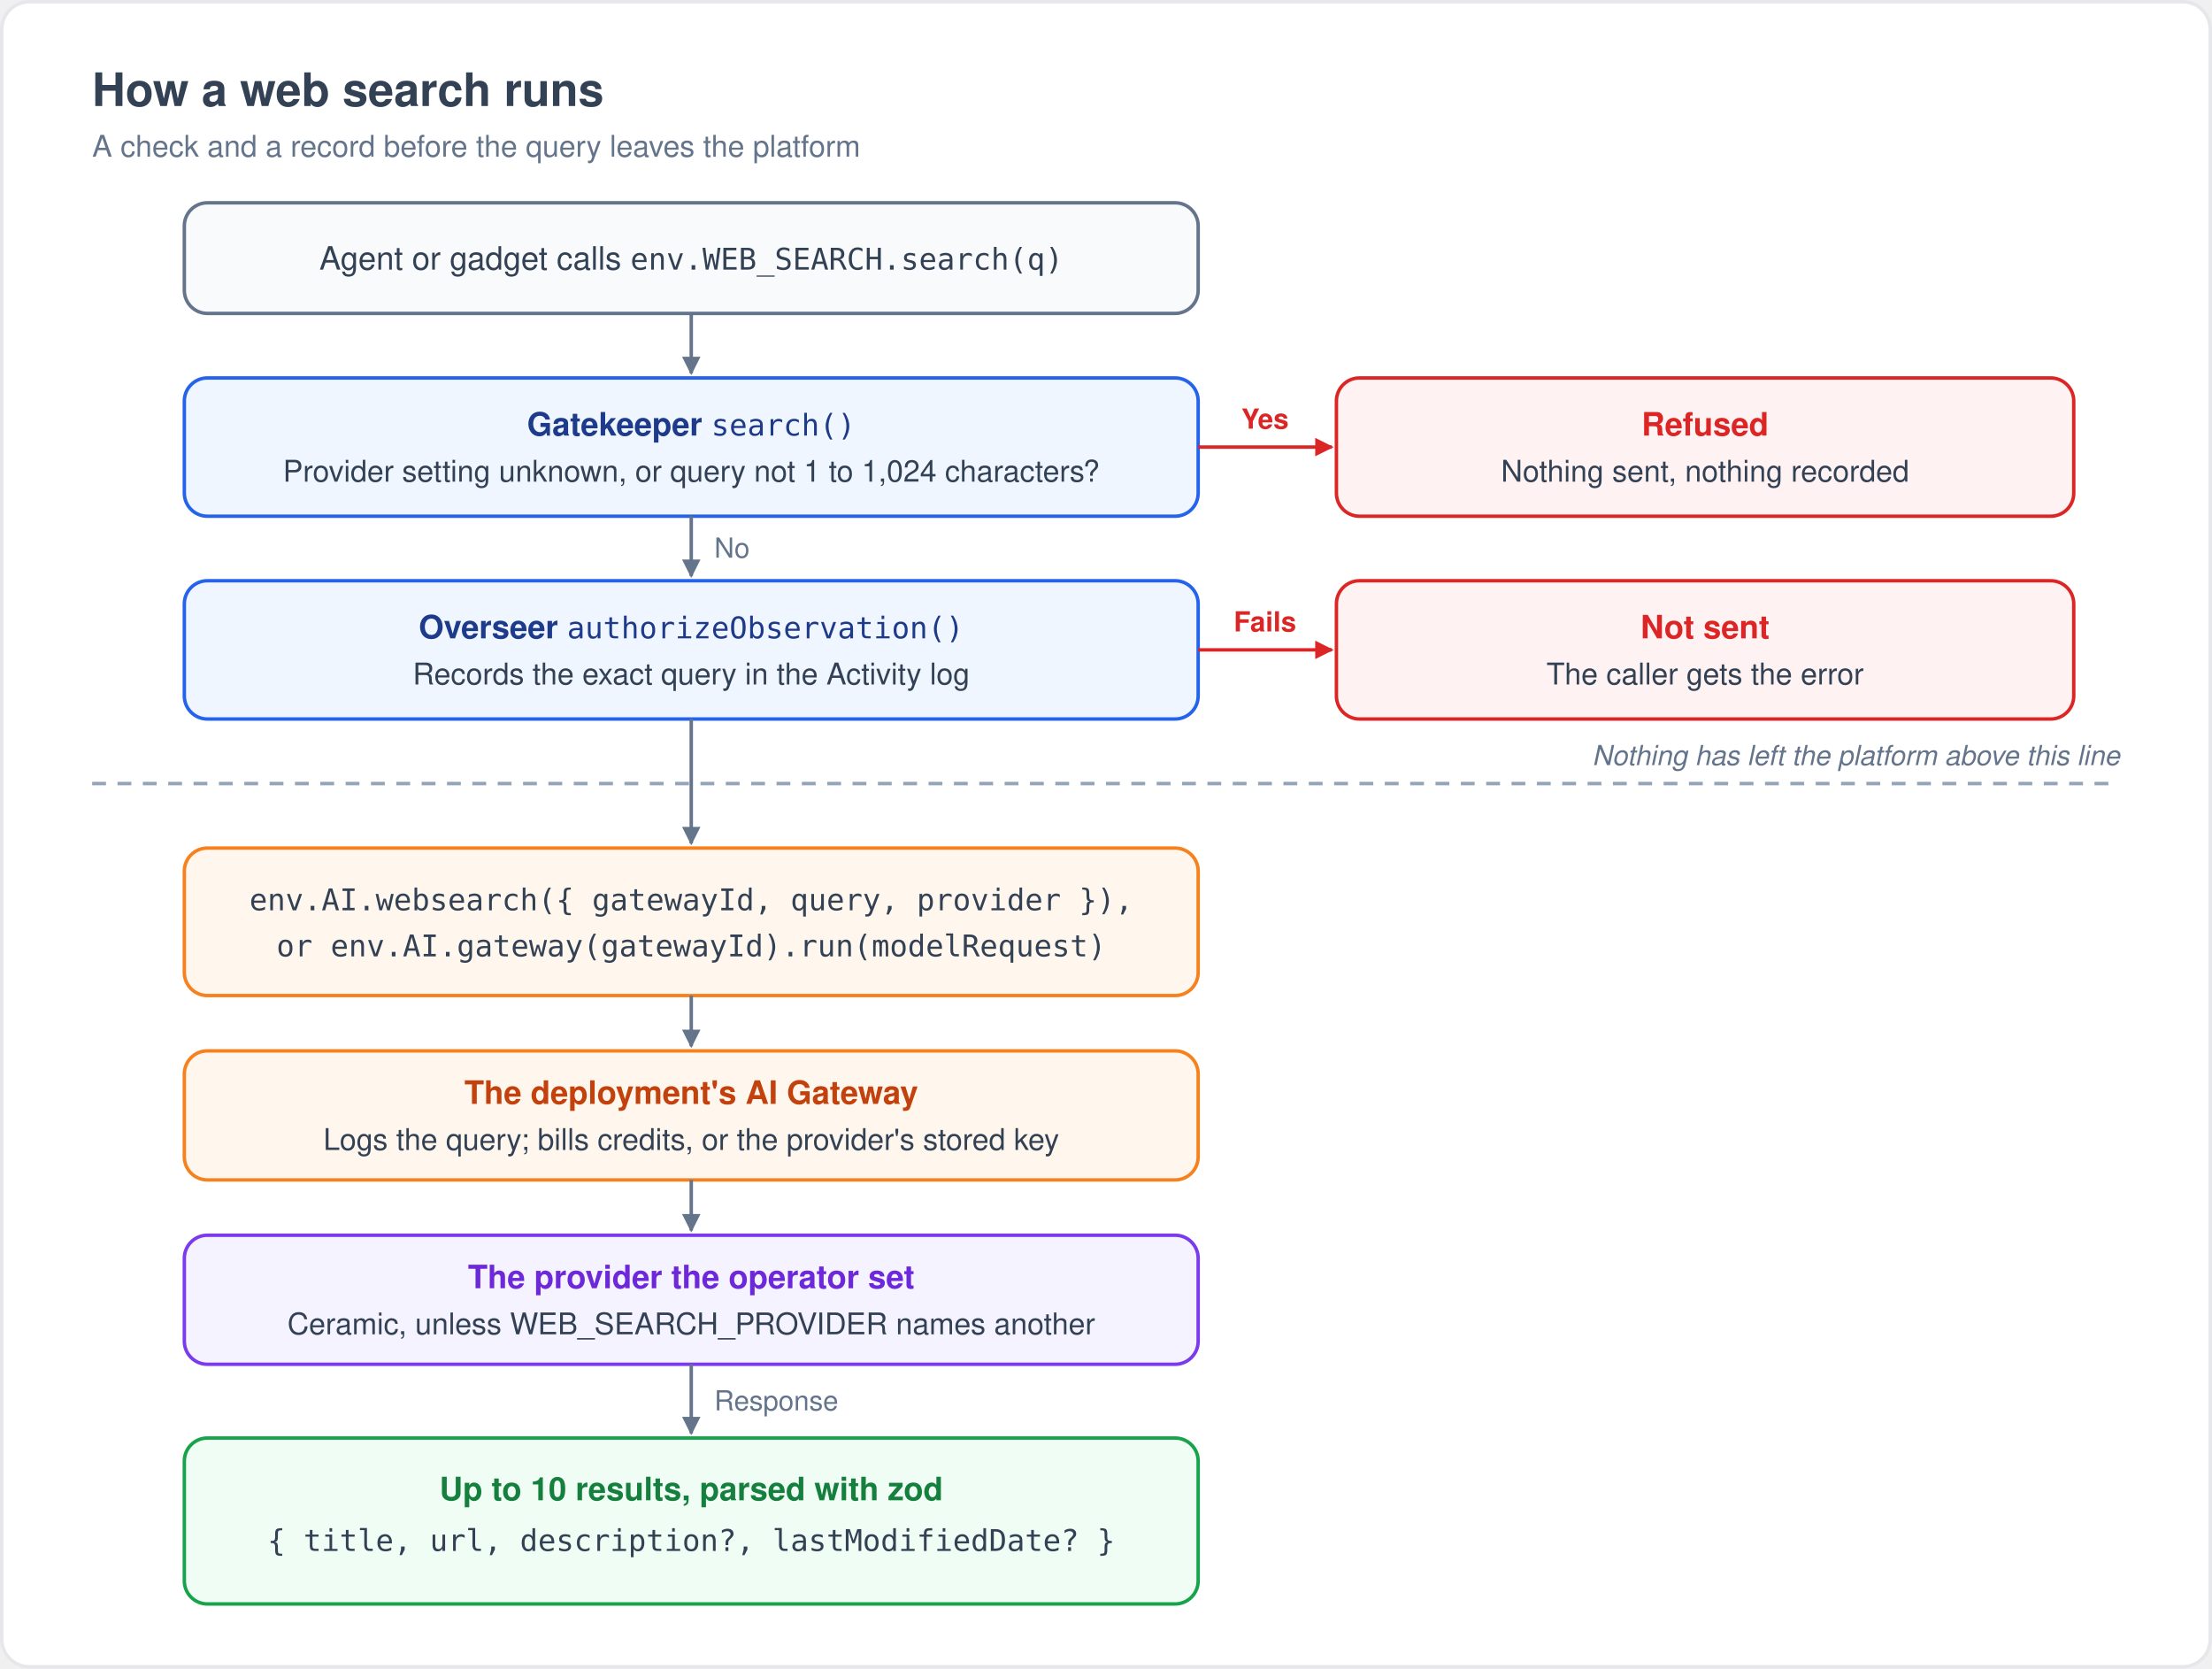
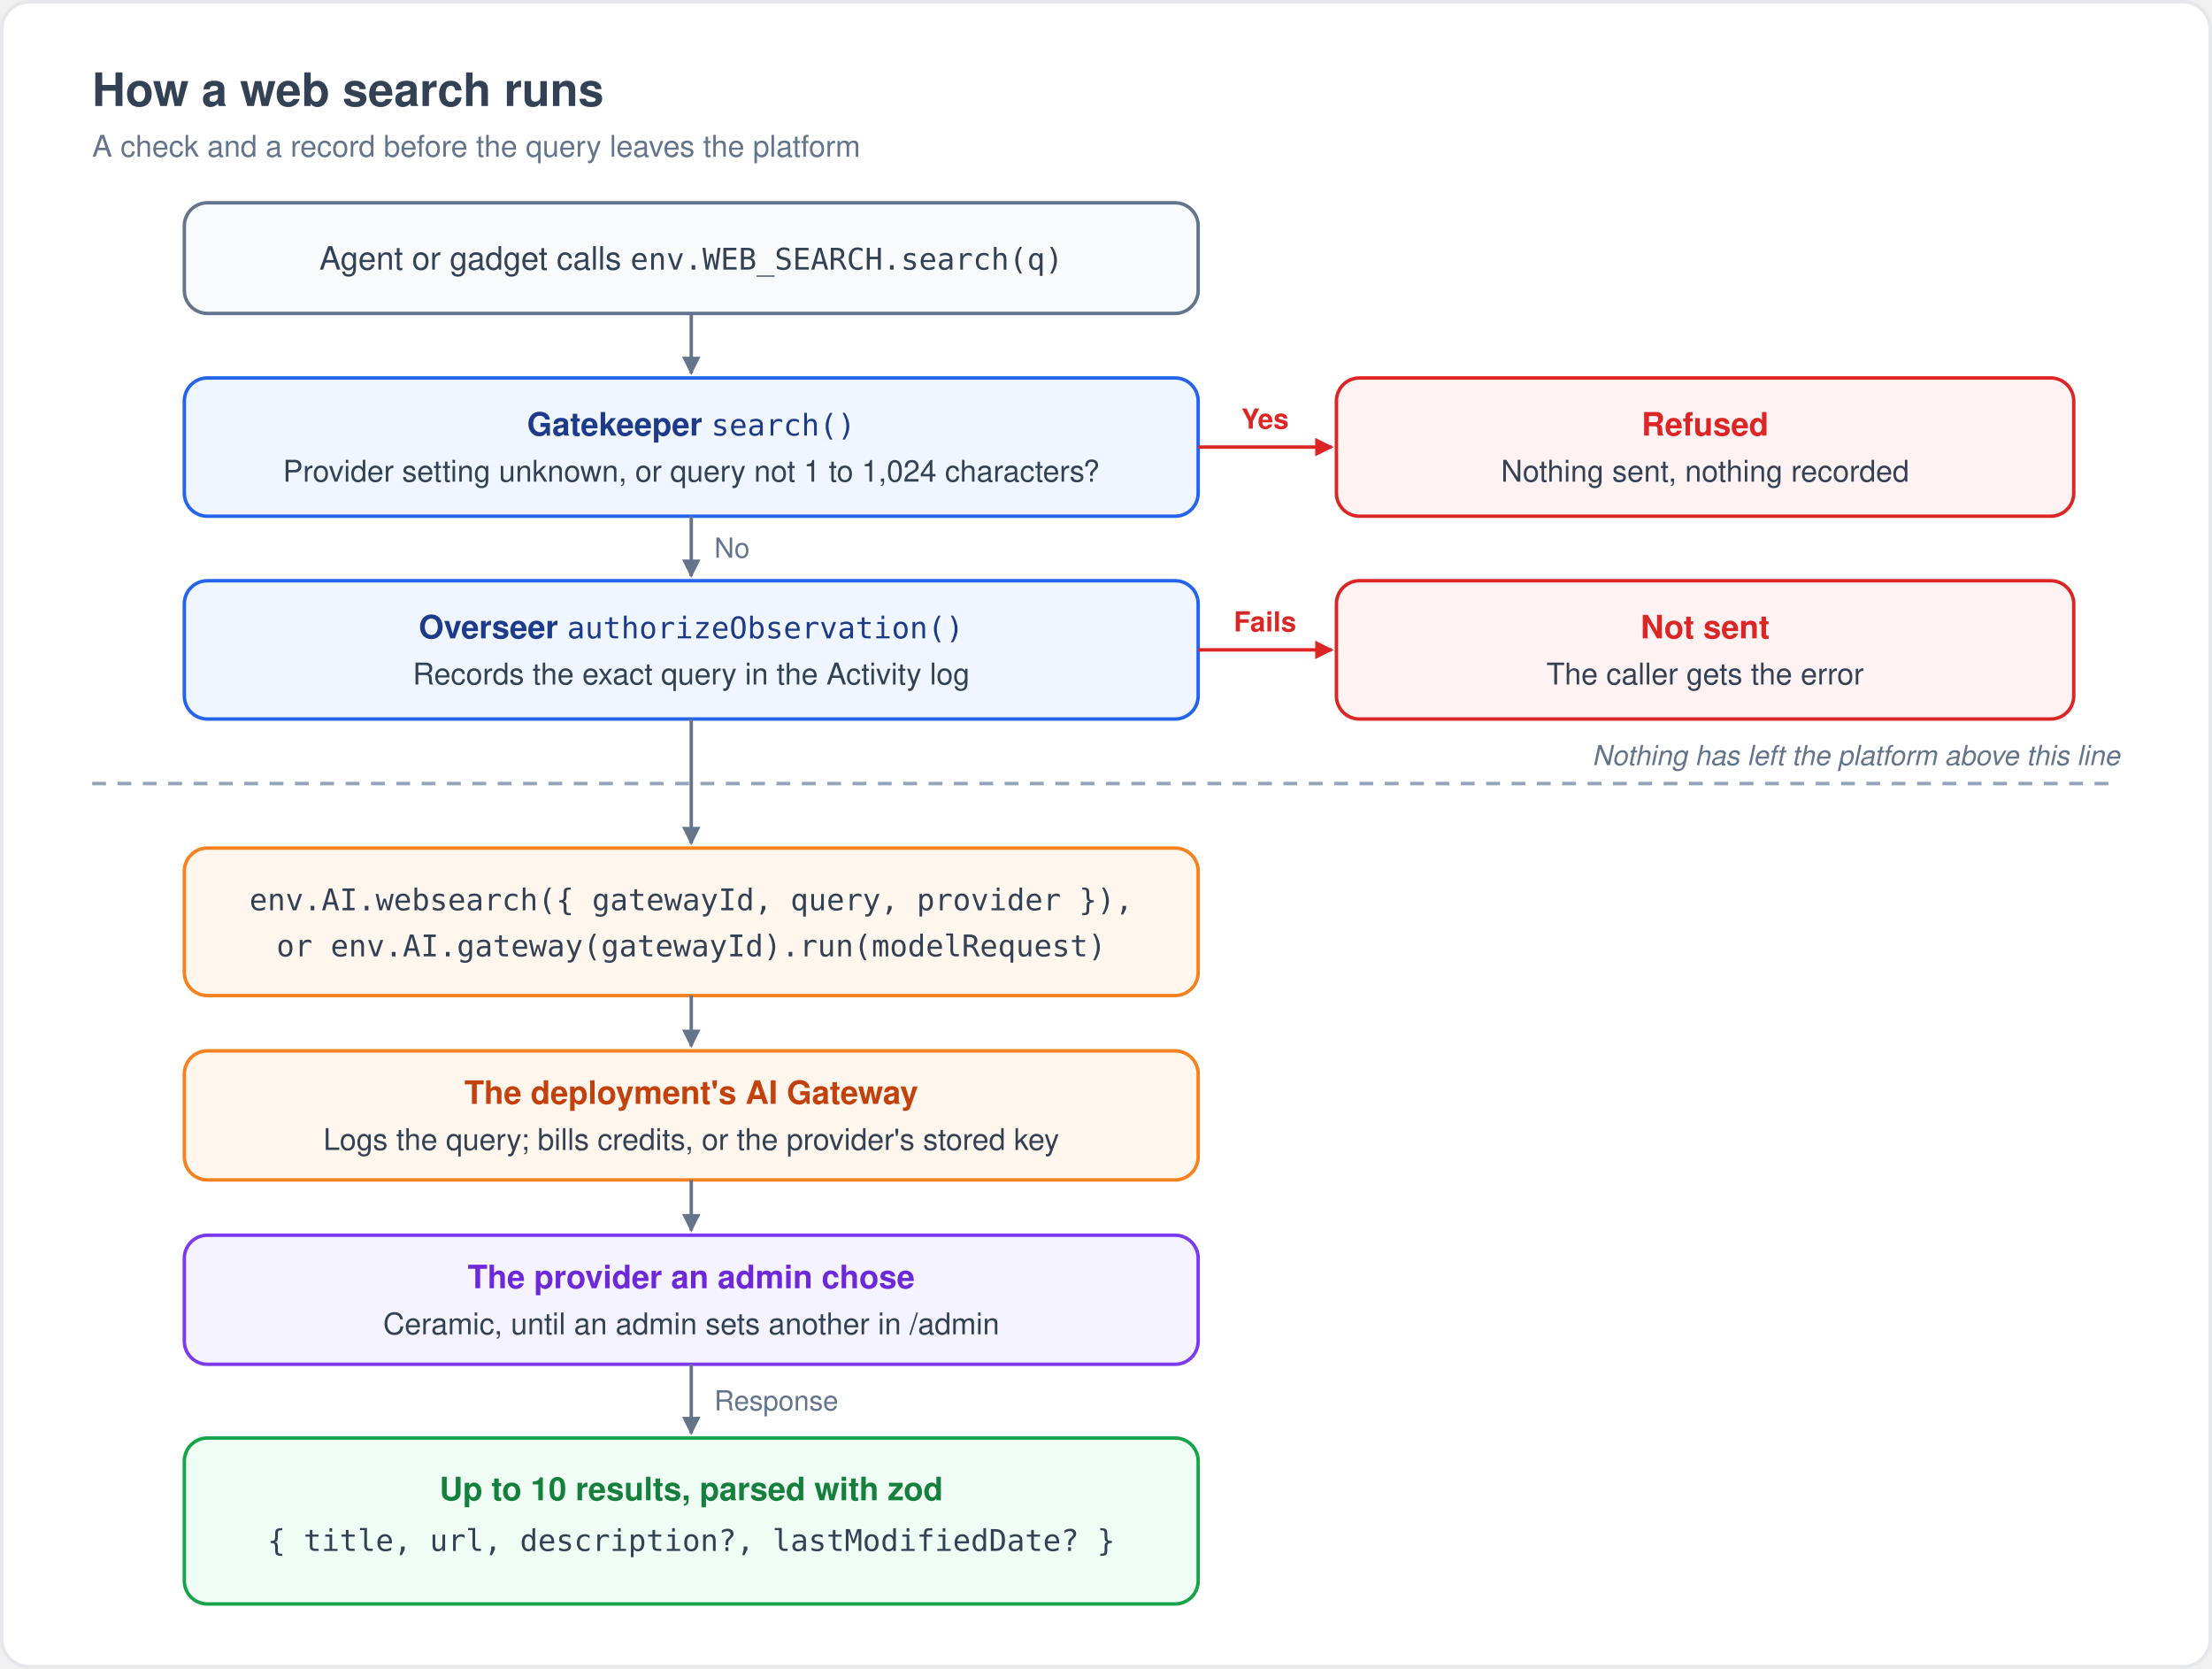
<svg xmlns="http://www.w3.org/2000/svg" width="960" height="724" viewBox="0 0 960 724" font-family="-apple-system, BlinkMacSystemFont, 'Segoe UI', Helvetica, Arial, sans-serif">
  <defs>
    <marker id="arrow" viewBox="0 0 10 10" refX="9" refY="5" markerWidth="8" markerHeight="8" markerUnits="userSpaceOnUse" orient="auto">
      <path d="M0,0 L10,5 L0,10 z" fill="#64748B" />
    </marker>
    <marker id="arrow-red" viewBox="0 0 10 10" refX="9" refY="5" markerWidth="8" markerHeight="8" markerUnits="userSpaceOnUse" orient="auto">
      <path d="M0,0 L10,5 L0,10 z" fill="#DC2626" />
    </marker>
  </defs>
  <rect x="0.75" y="0.75" width="958.5" height="722.5" rx="12" fill="#FFFFFF" stroke="#E5E7EB" stroke-width="1.5" />
  <text x="40" y="46" font-size="20" font-weight="600" fill="#334155">How a web search runs</text>
  <text x="40" y="68" font-size="13" fill="#64748B">A check and a record before the query leaves the platform</text>
  <rect x="80" y="88" width="440" height="48" rx="10" fill="#F8FAFC" stroke="#64748B" stroke-width="1.5" />
  <text x="300" y="117" font-size="14" fill="#334155" text-anchor="middle">Agent or gadget calls <tspan font-family="ui-monospace, SFMono-Regular, Menlo, monospace" font-size="13">env.WEB_SEARCH.search(q)</tspan>
  </text>
  <line x1="300" y1="136" x2="300" y2="162" stroke="#64748B" stroke-width="1.5" marker-end="url(#arrow)" />
  <rect x="80" y="164" width="440" height="60" rx="10" fill="#EFF6FF" stroke="#2563EB" stroke-width="1.5" />
  <text x="300" y="189" font-size="14" fill="#1E3A8A" text-anchor="middle">
    <tspan font-weight="600">Gatekeeper</tspan>
    <tspan font-family="ui-monospace, SFMono-Regular, Menlo, monospace" font-size="13">search()</tspan>
  </text>
  <text x="300" y="209" font-size="13" fill="#334155" text-anchor="middle">Provider setting unknown, or query not 1 to 1,024 characters?</text>
  <line x1="520" y1="194" x2="578" y2="194" stroke="#DC2626" stroke-width="1.5" marker-end="url(#arrow-red)" />
  <text x="549" y="186" font-size="12" font-weight="600" fill="#DC2626" text-anchor="middle">Yes</text>
  <rect x="580" y="164" width="320" height="60" rx="10" fill="#FEF2F2" stroke="#DC2626" stroke-width="1.5" />
  <text x="740" y="189" font-size="14" font-weight="600" fill="#DC2626" text-anchor="middle">Refused</text>
  <text x="740" y="209" font-size="13" fill="#334155" text-anchor="middle">Nothing sent, nothing recorded</text>
  <line x1="300" y1="224" x2="300" y2="250" stroke="#64748B" stroke-width="1.5" marker-end="url(#arrow)" />
  <text x="310" y="242" font-size="12" fill="#64748B">No</text>
  <rect x="80" y="252" width="440" height="60" rx="10" fill="#EFF6FF" stroke="#2563EB" stroke-width="1.5" />
  <text x="300" y="277" font-size="14" fill="#1E3A8A" text-anchor="middle">
    <tspan font-weight="600">Overseer</tspan>
    <tspan font-family="ui-monospace, SFMono-Regular, Menlo, monospace" font-size="13">authorizeObservation()</tspan>
  </text>
  <text x="300" y="297" font-size="13" fill="#334155" text-anchor="middle">Records the exact query in the Activity log</text>
  <line x1="520" y1="282" x2="578" y2="282" stroke="#DC2626" stroke-width="1.5" marker-end="url(#arrow-red)" />
  <text x="549" y="274" font-size="12" font-weight="600" fill="#DC2626" text-anchor="middle">Fails</text>
  <rect x="580" y="252" width="320" height="60" rx="10" fill="#FEF2F2" stroke="#DC2626" stroke-width="1.5" />
  <text x="740" y="277" font-size="14" font-weight="600" fill="#DC2626" text-anchor="middle">Not sent</text>
  <text x="740" y="297" font-size="13" fill="#334155" text-anchor="middle">The caller gets the error</text>
  <line x1="40" y1="340" x2="920" y2="340" stroke="#94A3B8" stroke-width="1.5" stroke-dasharray="6 5" />
  <text x="920" y="332" font-size="12" font-style="italic" fill="#64748B" text-anchor="end">Nothing has left the platform above this line</text>
  <line x1="300" y1="312" x2="300" y2="366" stroke="#64748B" stroke-width="1.5" marker-end="url(#arrow)" />
  <rect x="80" y="368" width="440" height="64" rx="10" fill="#FFF7ED" stroke="#F6821F" stroke-width="1.5" />
  <text x="300" y="395" font-size="13" font-family="ui-monospace, SFMono-Regular, Menlo, monospace" fill="#334155" text-anchor="middle">env.AI.websearch({ gatewayId, query, provider }),</text>
  <text x="300" y="415" font-size="13" font-family="ui-monospace, SFMono-Regular, Menlo, monospace" fill="#334155" text-anchor="middle">or env.AI.gateway(gatewayId).run(modelRequest)</text>
  <line x1="300" y1="432" x2="300" y2="454" stroke="#64748B" stroke-width="1.5" marker-end="url(#arrow)" />
  <rect x="80" y="456" width="440" height="56" rx="10" fill="#FFF7ED" stroke="#F6821F" stroke-width="1.5" />
  <text x="300" y="479" font-size="14" font-weight="600" fill="#C2410C" text-anchor="middle">The deployment's AI Gateway</text>
  <text x="300" y="499" font-size="13" fill="#334155" text-anchor="middle">Logs the query; bills credits, or the provider's stored key</text>
  <line x1="300" y1="512" x2="300" y2="534" stroke="#64748B" stroke-width="1.5" marker-end="url(#arrow)" />
  <rect x="80" y="536" width="440" height="56" rx="10" fill="#F5F3FF" stroke="#7C3AED" stroke-width="1.5" />
-   <text x="300" y="559" font-size="14" font-weight="600" fill="#6D28D9" text-anchor="middle">The provider the operator set</text>
-   <text x="300" y="579" font-size="13" fill="#334155" text-anchor="middle">Ceramic, unless WEB_SEARCH_PROVIDER names another</text>
+   <text x="300" y="559" font-size="14" font-weight="600" fill="#6D28D9" text-anchor="middle">The provider an admin chose</text>
+   <text x="300" y="579" font-size="13" fill="#334155" text-anchor="middle">Ceramic, until an admin sets another in /admin</text>
  <line x1="300" y1="592" x2="300" y2="622" stroke="#64748B" stroke-width="1.5" marker-end="url(#arrow)" />
  <text x="310" y="612" font-size="12" fill="#64748B">Response</text>
  <rect x="80" y="624" width="440" height="72" rx="10" fill="#F0FDF4" stroke="#16A34A" stroke-width="1.5" />
  <text x="300" y="651" font-size="14" font-weight="600" fill="#15803D" text-anchor="middle">Up to 10 results, parsed with zod</text>
  <text x="300" y="673" font-size="13" font-family="ui-monospace, SFMono-Regular, Menlo, monospace" fill="#334155" text-anchor="middle">{ title, url, description?, lastModifiedDate? }</text>
</svg>
